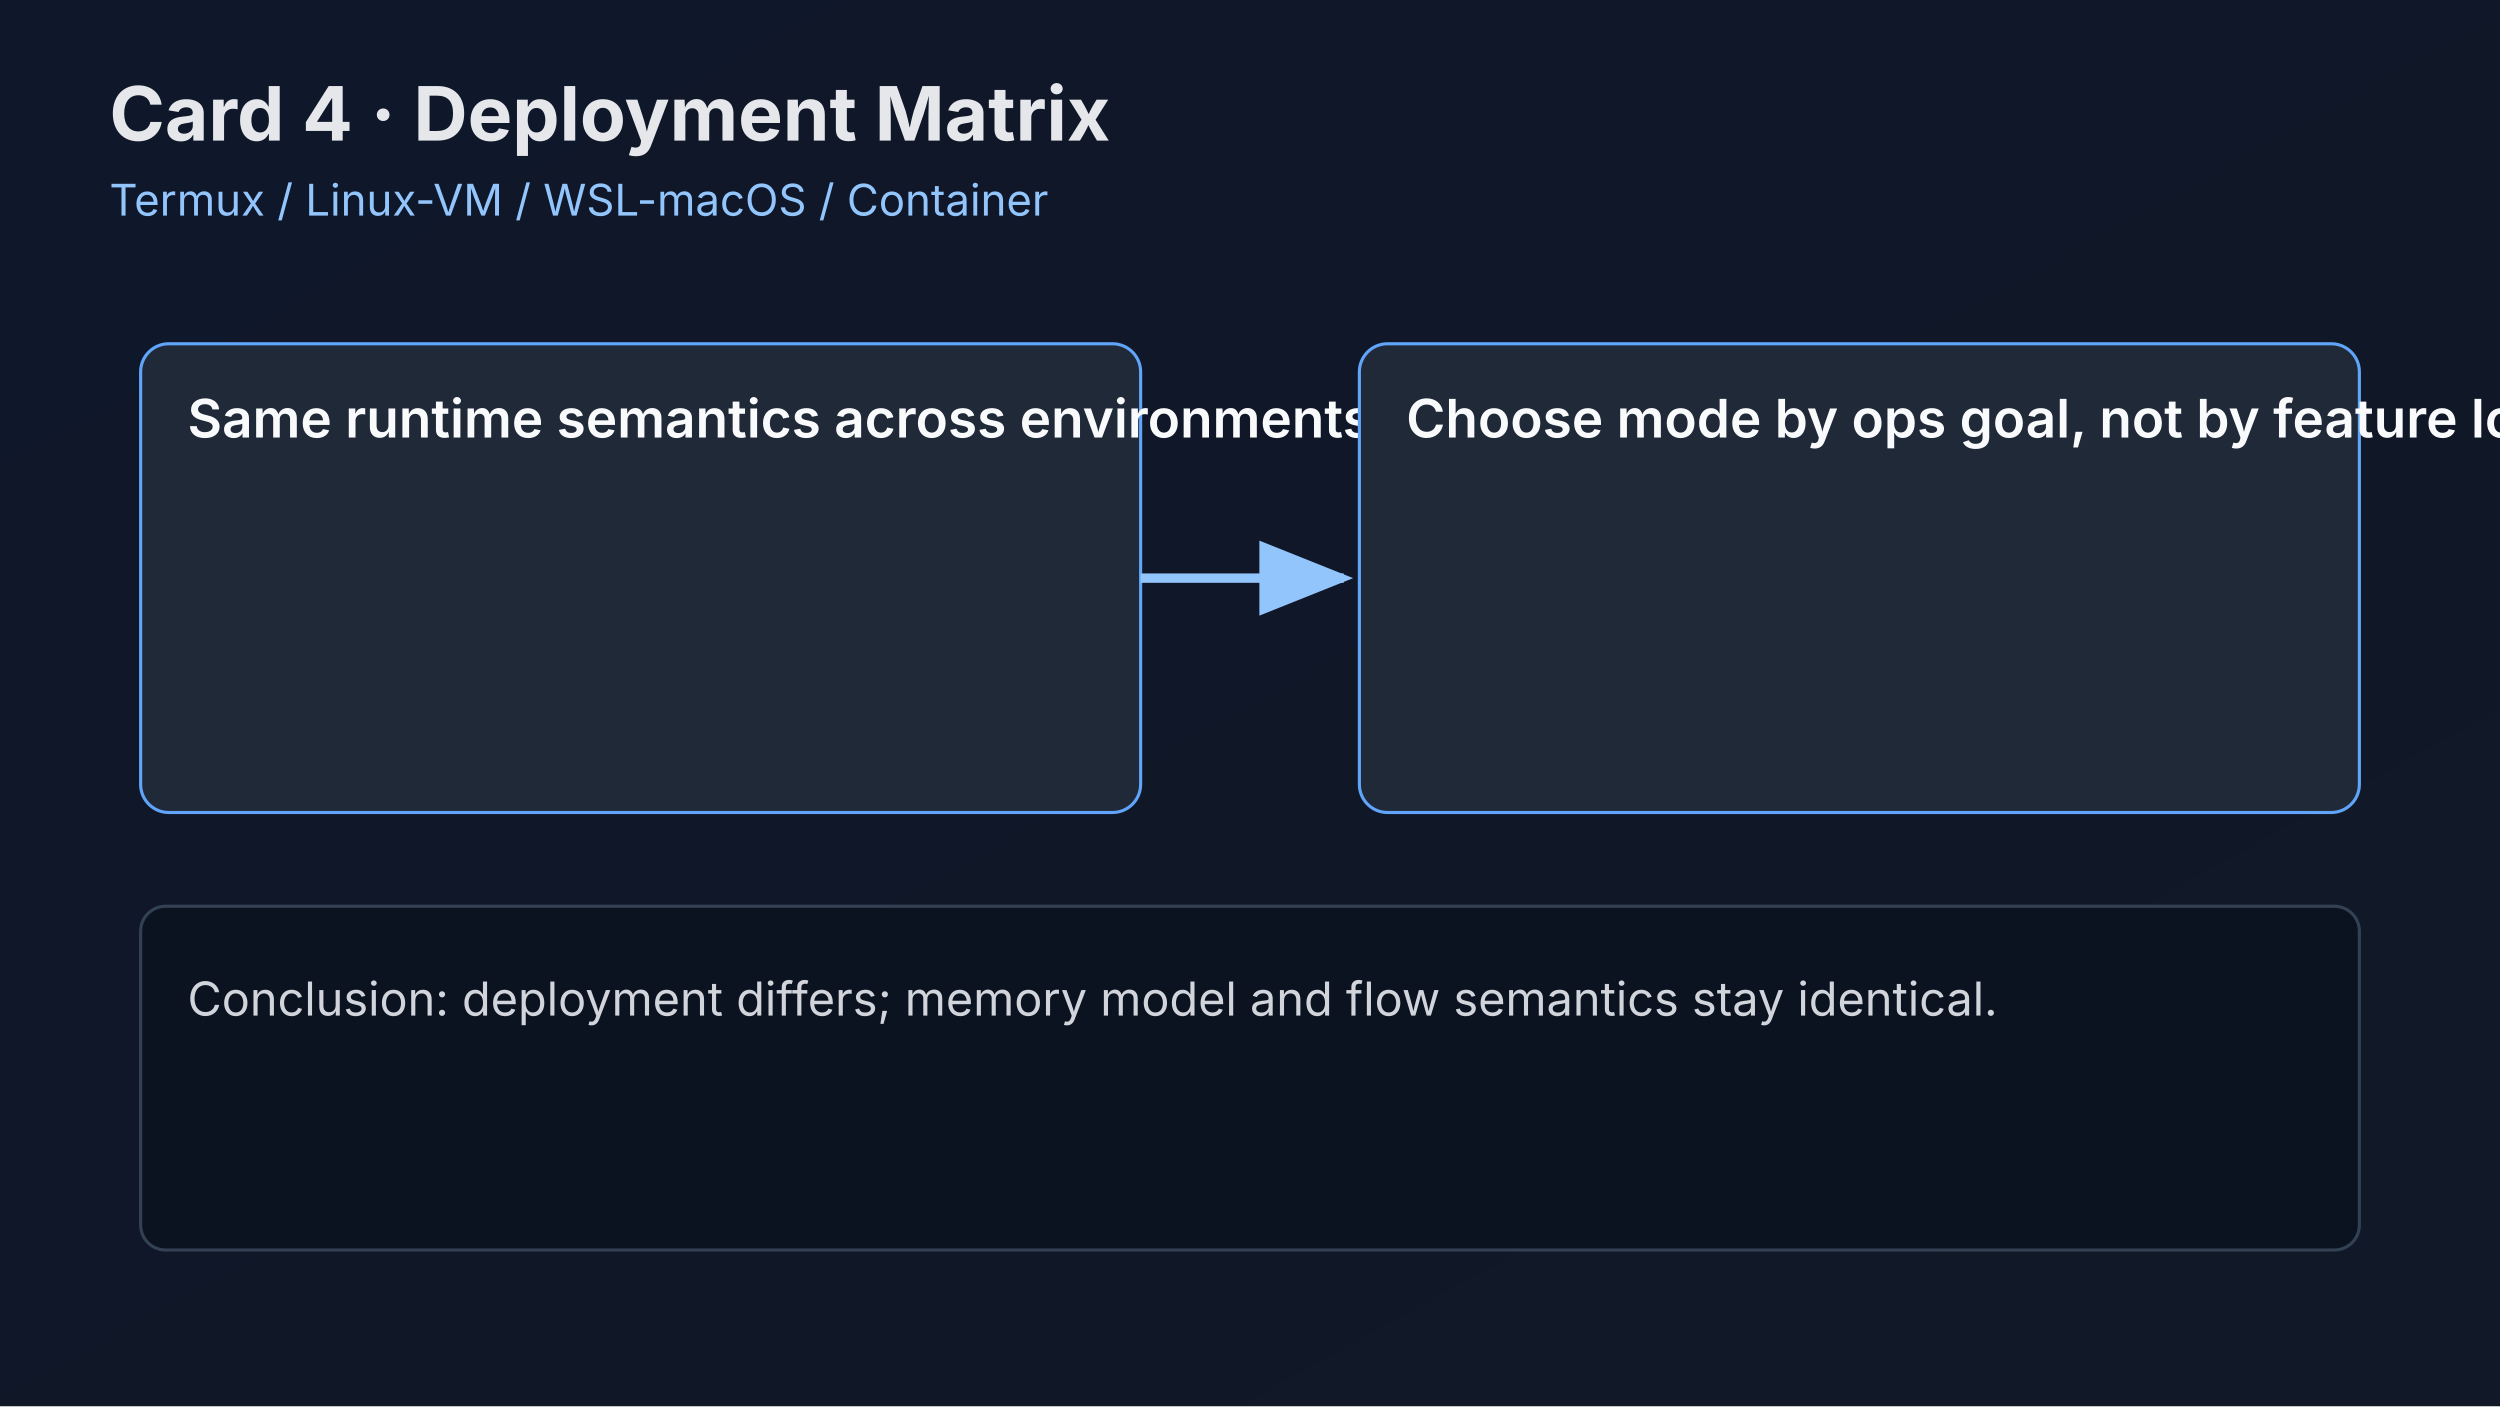
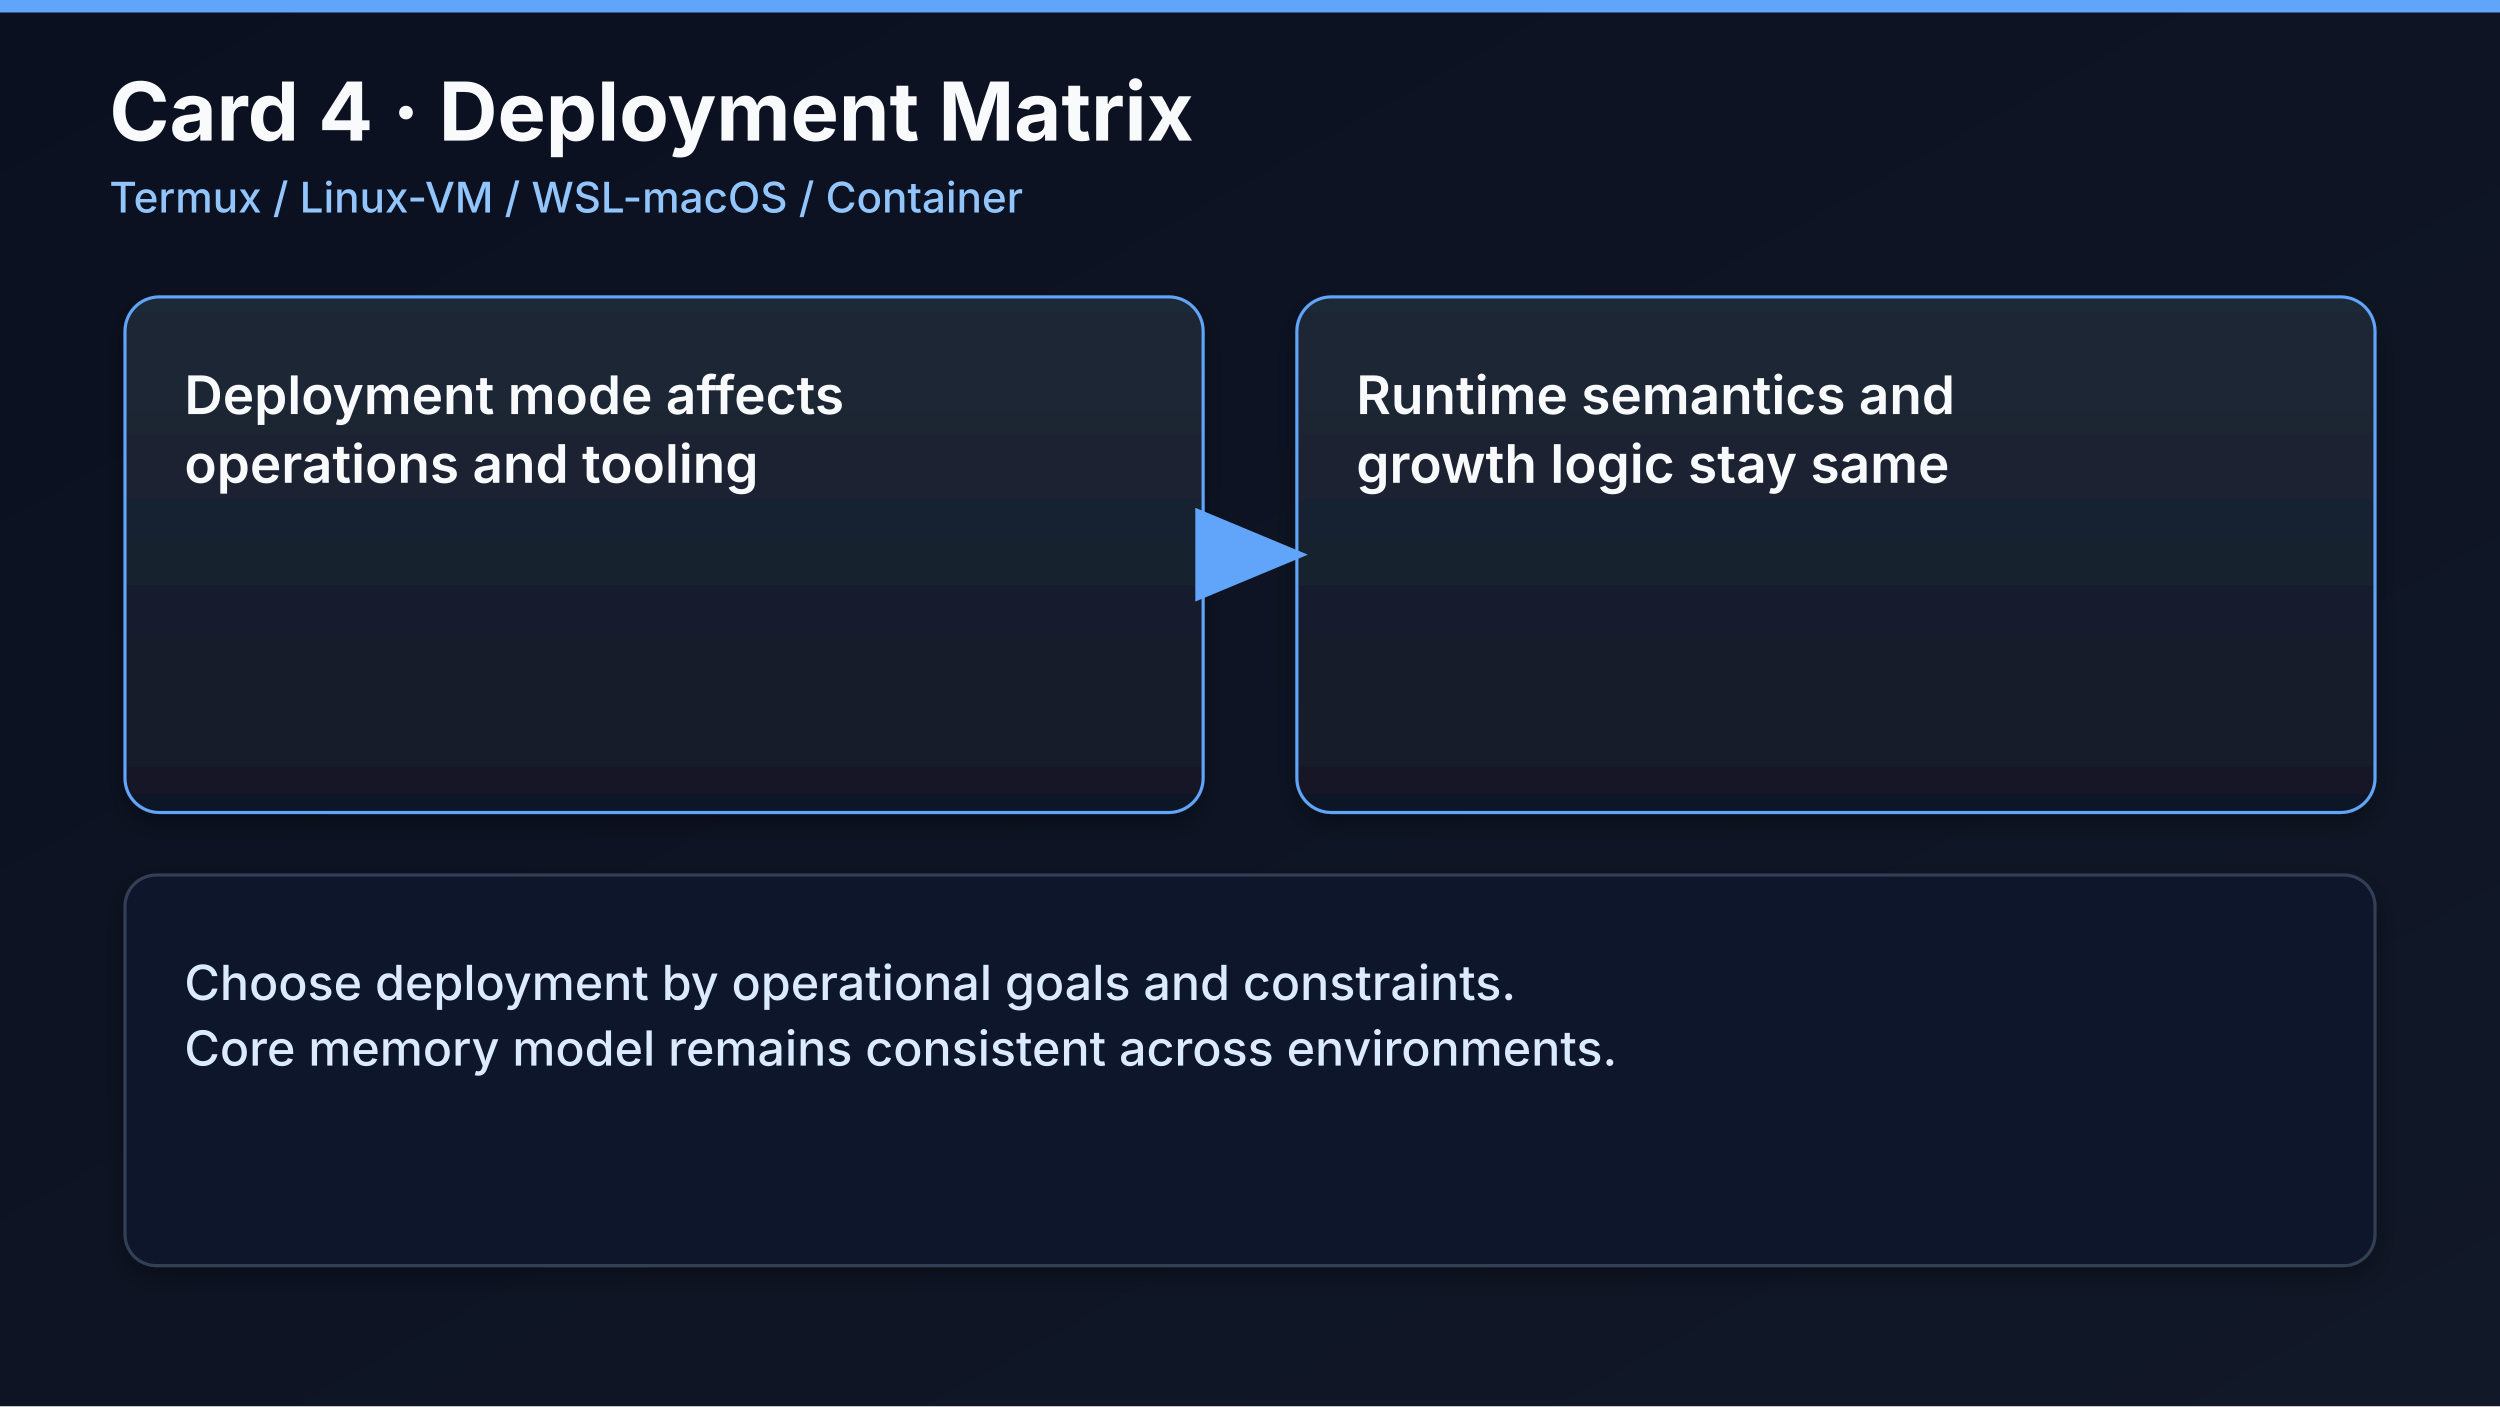
<svg xmlns="http://www.w3.org/2000/svg" width="1600" height="900" viewBox="0 0 1600 900">
  <defs>
    <linearGradient id="bg" x1="0" y1="0" x2="1" y2="1">
-       <stop offset="0%" stop-color="#0f172a" />
+       <stop offset="0%" stop-color="#0b1020" />
      <stop offset="100%" stop-color="#111827" />
    </linearGradient>
-     <marker id="arrow" markerWidth="10" markerHeight="8" refX="9" refY="4" orient="auto">
-       <polygon points="0,0 10,4 0,8" fill="#93c5fd" />
+     <linearGradient id="card" x1="0" y1="0" x2="0" y2="1">
+       <stop offset="0%" stop-color="#1f2937" />
+       <stop offset="100%" stop-color="#111827" />
+     </linearGradient>
+     <marker id="arrow" markerWidth="12" markerHeight="10" refX="10" refY="5" orient="auto">
+       <polygon points="0,0 12,5 0,10" fill="#60a5fa" />
    </marker>
+     <filter id="shadow" x="-20%" y="-20%" width="140%" height="140%">
+       <feDropShadow dx="0" dy="6" stdDeviation="8" flood-color="#000" flood-opacity="0.35" />
+     </filter>
  </defs>
  <rect width="1600" height="900" fill="url(#bg)" />
-   <text x="70" y="90" fill="#e5e7eb" font-size="48" font-family="Inter,Segoe UI,Arial" font-weight="700">Card 4 · Deployment Matrix</text>
-   <text x="70" y="138" fill="#93c5fd" font-size="28" font-family="Inter,Segoe UI,Arial">Termux / Linux-VM / WSL-macOS / Container</text>
-   <rect x="90" y="220" width="640" height="300" rx="18" fill="#1f2937" stroke="#60a5fa" stroke-width="2" />
-   <text x="120" y="280" fill="#f9fafb" font-size="34" font-family="Inter,Segoe UI,Arial" font-weight="600">Same runtime semantics across environments</text>
-   <rect x="870" y="220" width="640" height="300" rx="18" fill="#1f2937" stroke="#60a5fa" stroke-width="2" />
-   <text x="900" y="280" fill="#f9fafb" font-size="34" font-family="Inter,Segoe UI,Arial" font-weight="600">Choose mode by ops goal, not by feature loss</text>
-   <line x1="730" y1="370" x2="860" y2="370" stroke="#93c5fd" stroke-width="6" marker-end="url(#arrow)" />
-   <rect x="90" y="580" width="1420" height="220" rx="16" fill="#0b1220" stroke="#334155" stroke-width="2" />
-   <text x="120" y="650" fill="#d1d5db" font-size="30" font-family="Inter,Segoe UI,Arial">Conclusion: deployment differs; memory model and flow semantics stay identical.</text>
+   <rect x="0" y="0" width="1600" height="8" fill="#60a5fa" />
+   <text x="70" y="90" fill="#f9fafb" font-size="52" font-family="Inter, Segoe UI, Arial" font-weight="700">Card 4 · Deployment Matrix</text>
+   <text x="70" y="136" fill="#93c5fd" font-size="27" font-family="Inter, Segoe UI, Arial" font-weight="500">Termux / Linux-VM / WSL-macOS / Container</text>
+   <rect x="80" y="190" width="690" height="330" rx="22" fill="url(#card)" stroke="#60a5fa" stroke-width="2" filter="url(#shadow)" />
+   <rect x="830" y="190" width="690" height="330" rx="22" fill="url(#card)" stroke="#60a5fa" stroke-width="2" filter="url(#shadow)" />
+   <line x1="770" y1="355" x2="825" y2="355" stroke="#60a5fa" stroke-width="6" marker-end="url(#arrow)" />
+   <rect x="80" y="560" width="1440" height="250" rx="20" fill="#0f172a" stroke="#334155" stroke-width="2" filter="url(#shadow)" />
+   <text x="118" y="265" fill="#f8fafc" font-size="34" font-family="Inter, Segoe UI, Arial" font-weight="600">
+     <tspan x="118" dy="0">Deployment mode affects</tspan>
+     <tspan x="118" dy="44">operations and tooling</tspan>
+   </text>
+   <text x="868" y="265" fill="#f8fafc" font-size="34" font-family="Inter, Segoe UI, Arial" font-weight="600">
+     <tspan x="868" dy="0">Runtime semantics and</tspan>
+     <tspan x="868" dy="44">growth logic stay same</tspan>
+   </text>
+   <text x="118" y="640" fill="#dbeafe" font-size="31" font-family="Inter, Segoe UI, Arial" font-weight="500">
+     <tspan x="118" dy="0">Choose deployment by operational goals and constraints.</tspan>
+     <tspan x="118" dy="42">Core memory model remains consistent across environments.</tspan>
+   </text>
</svg>
